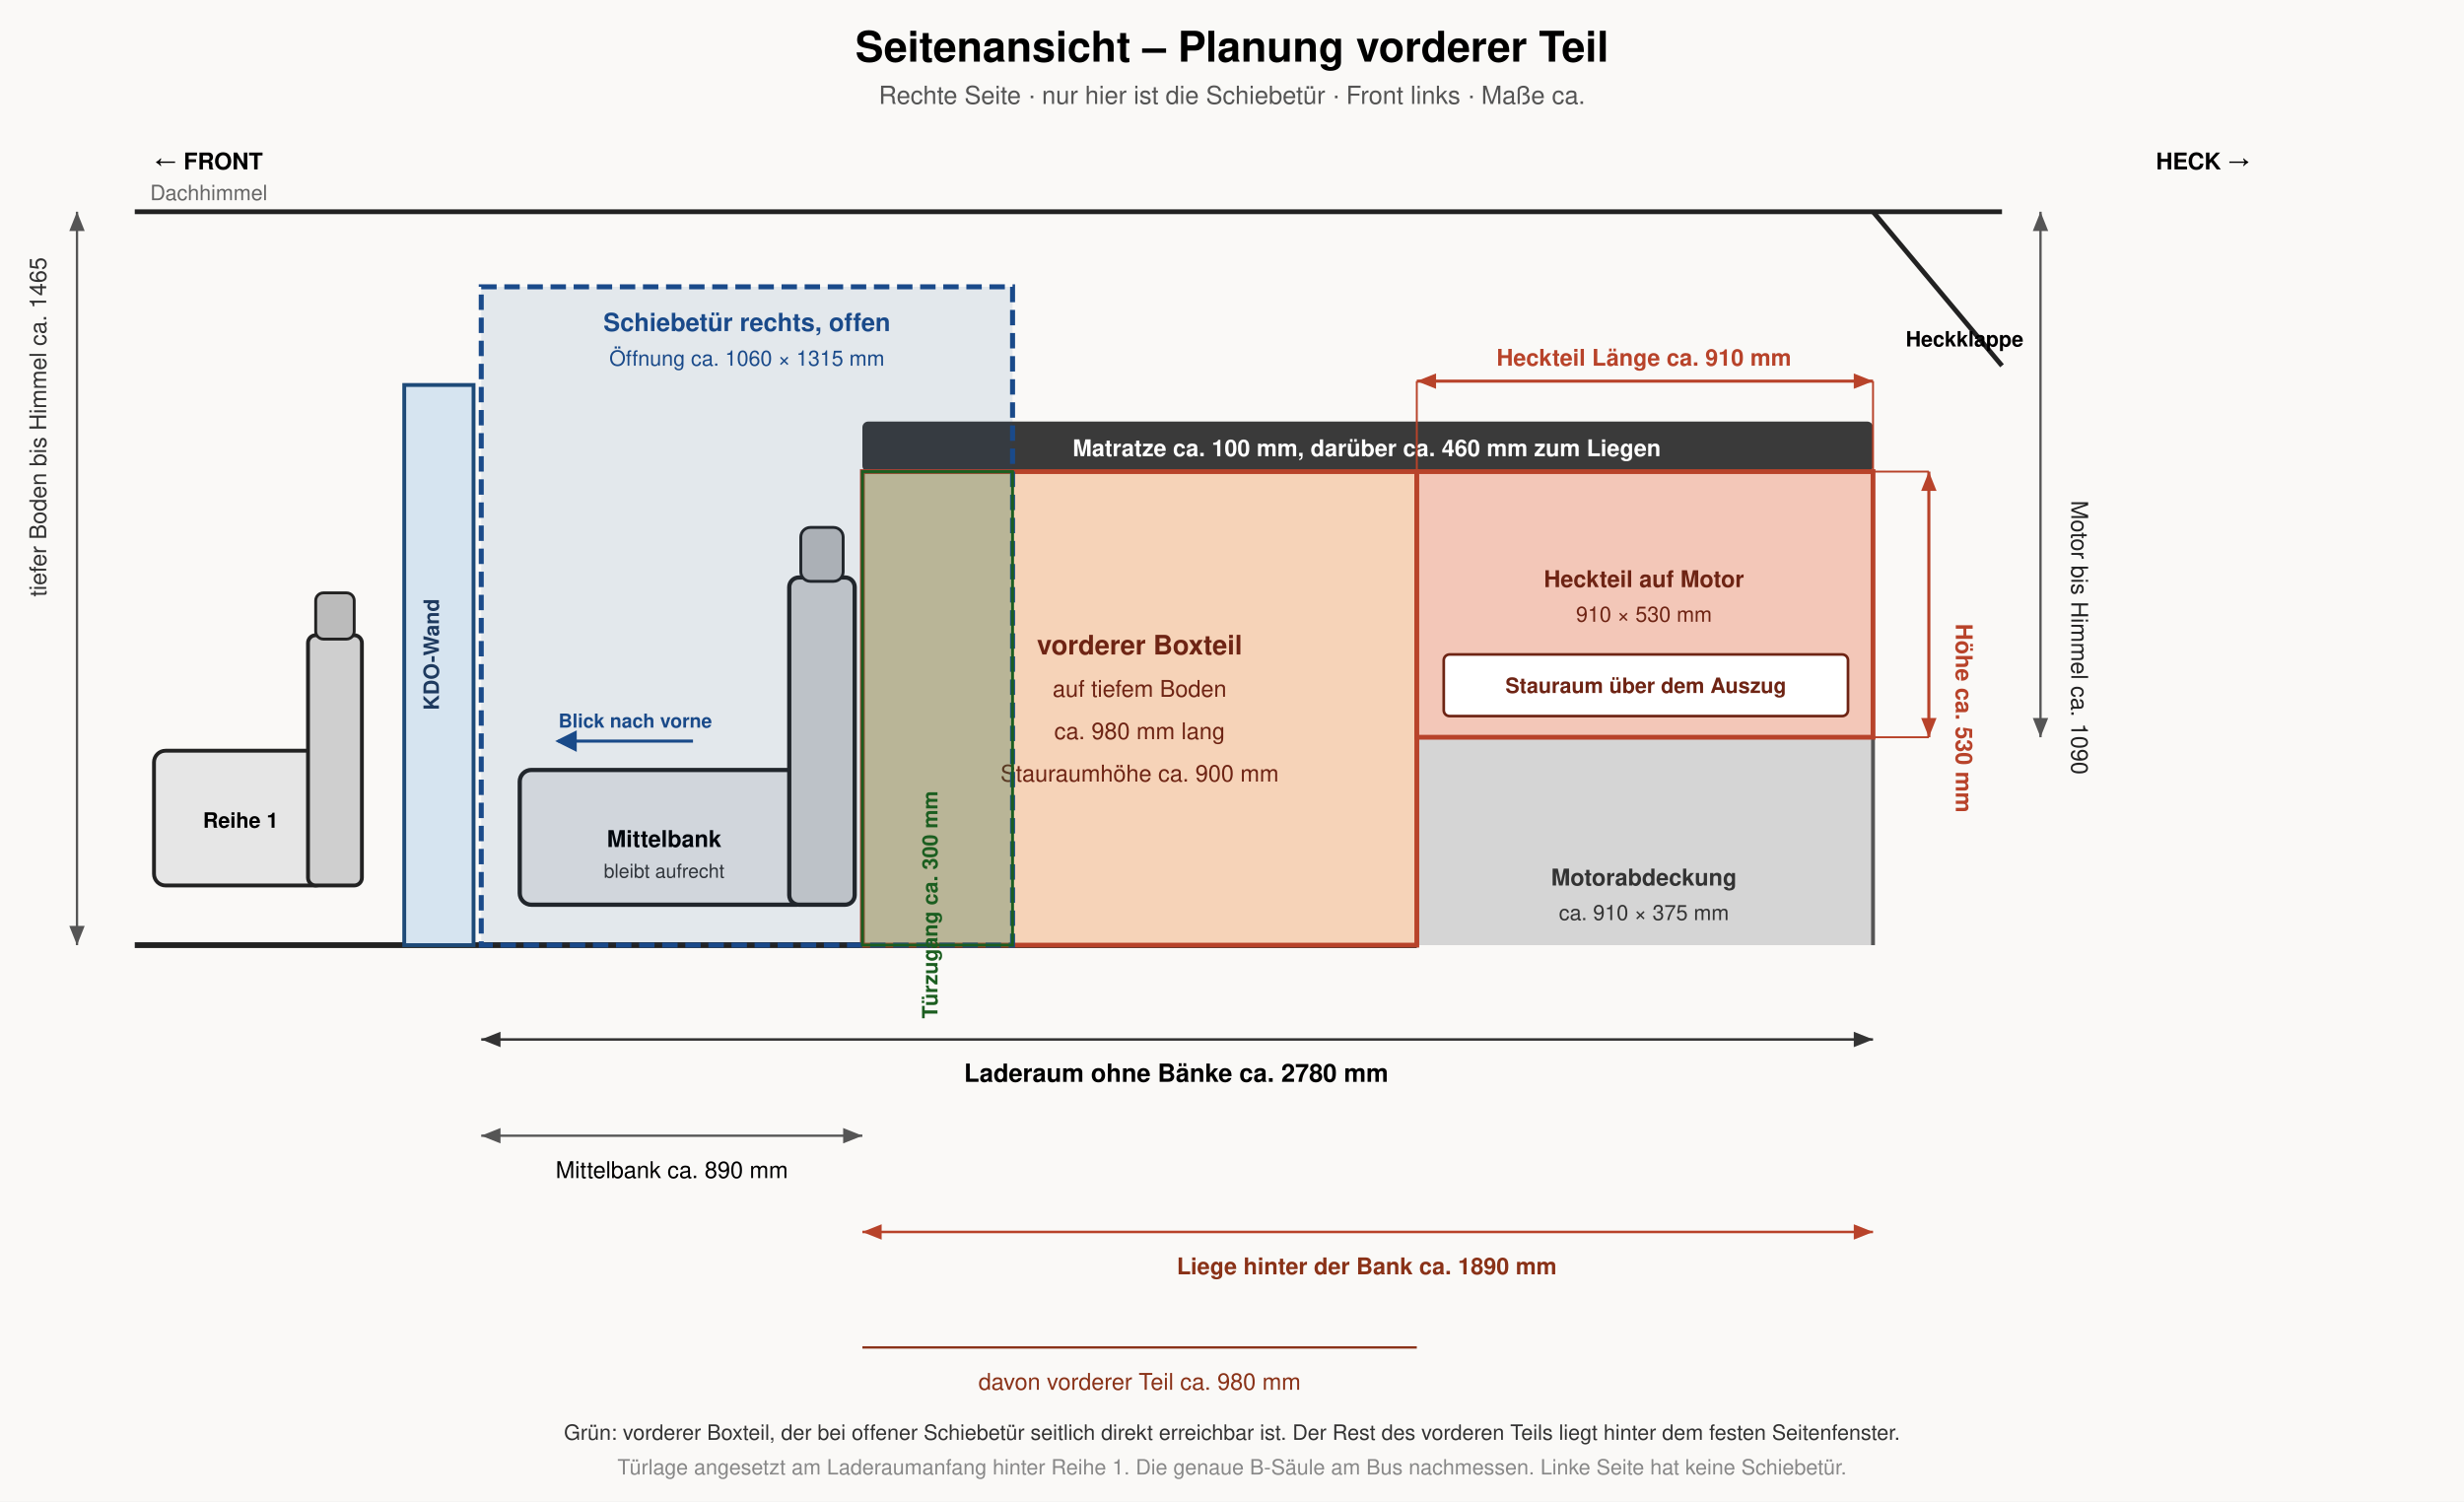
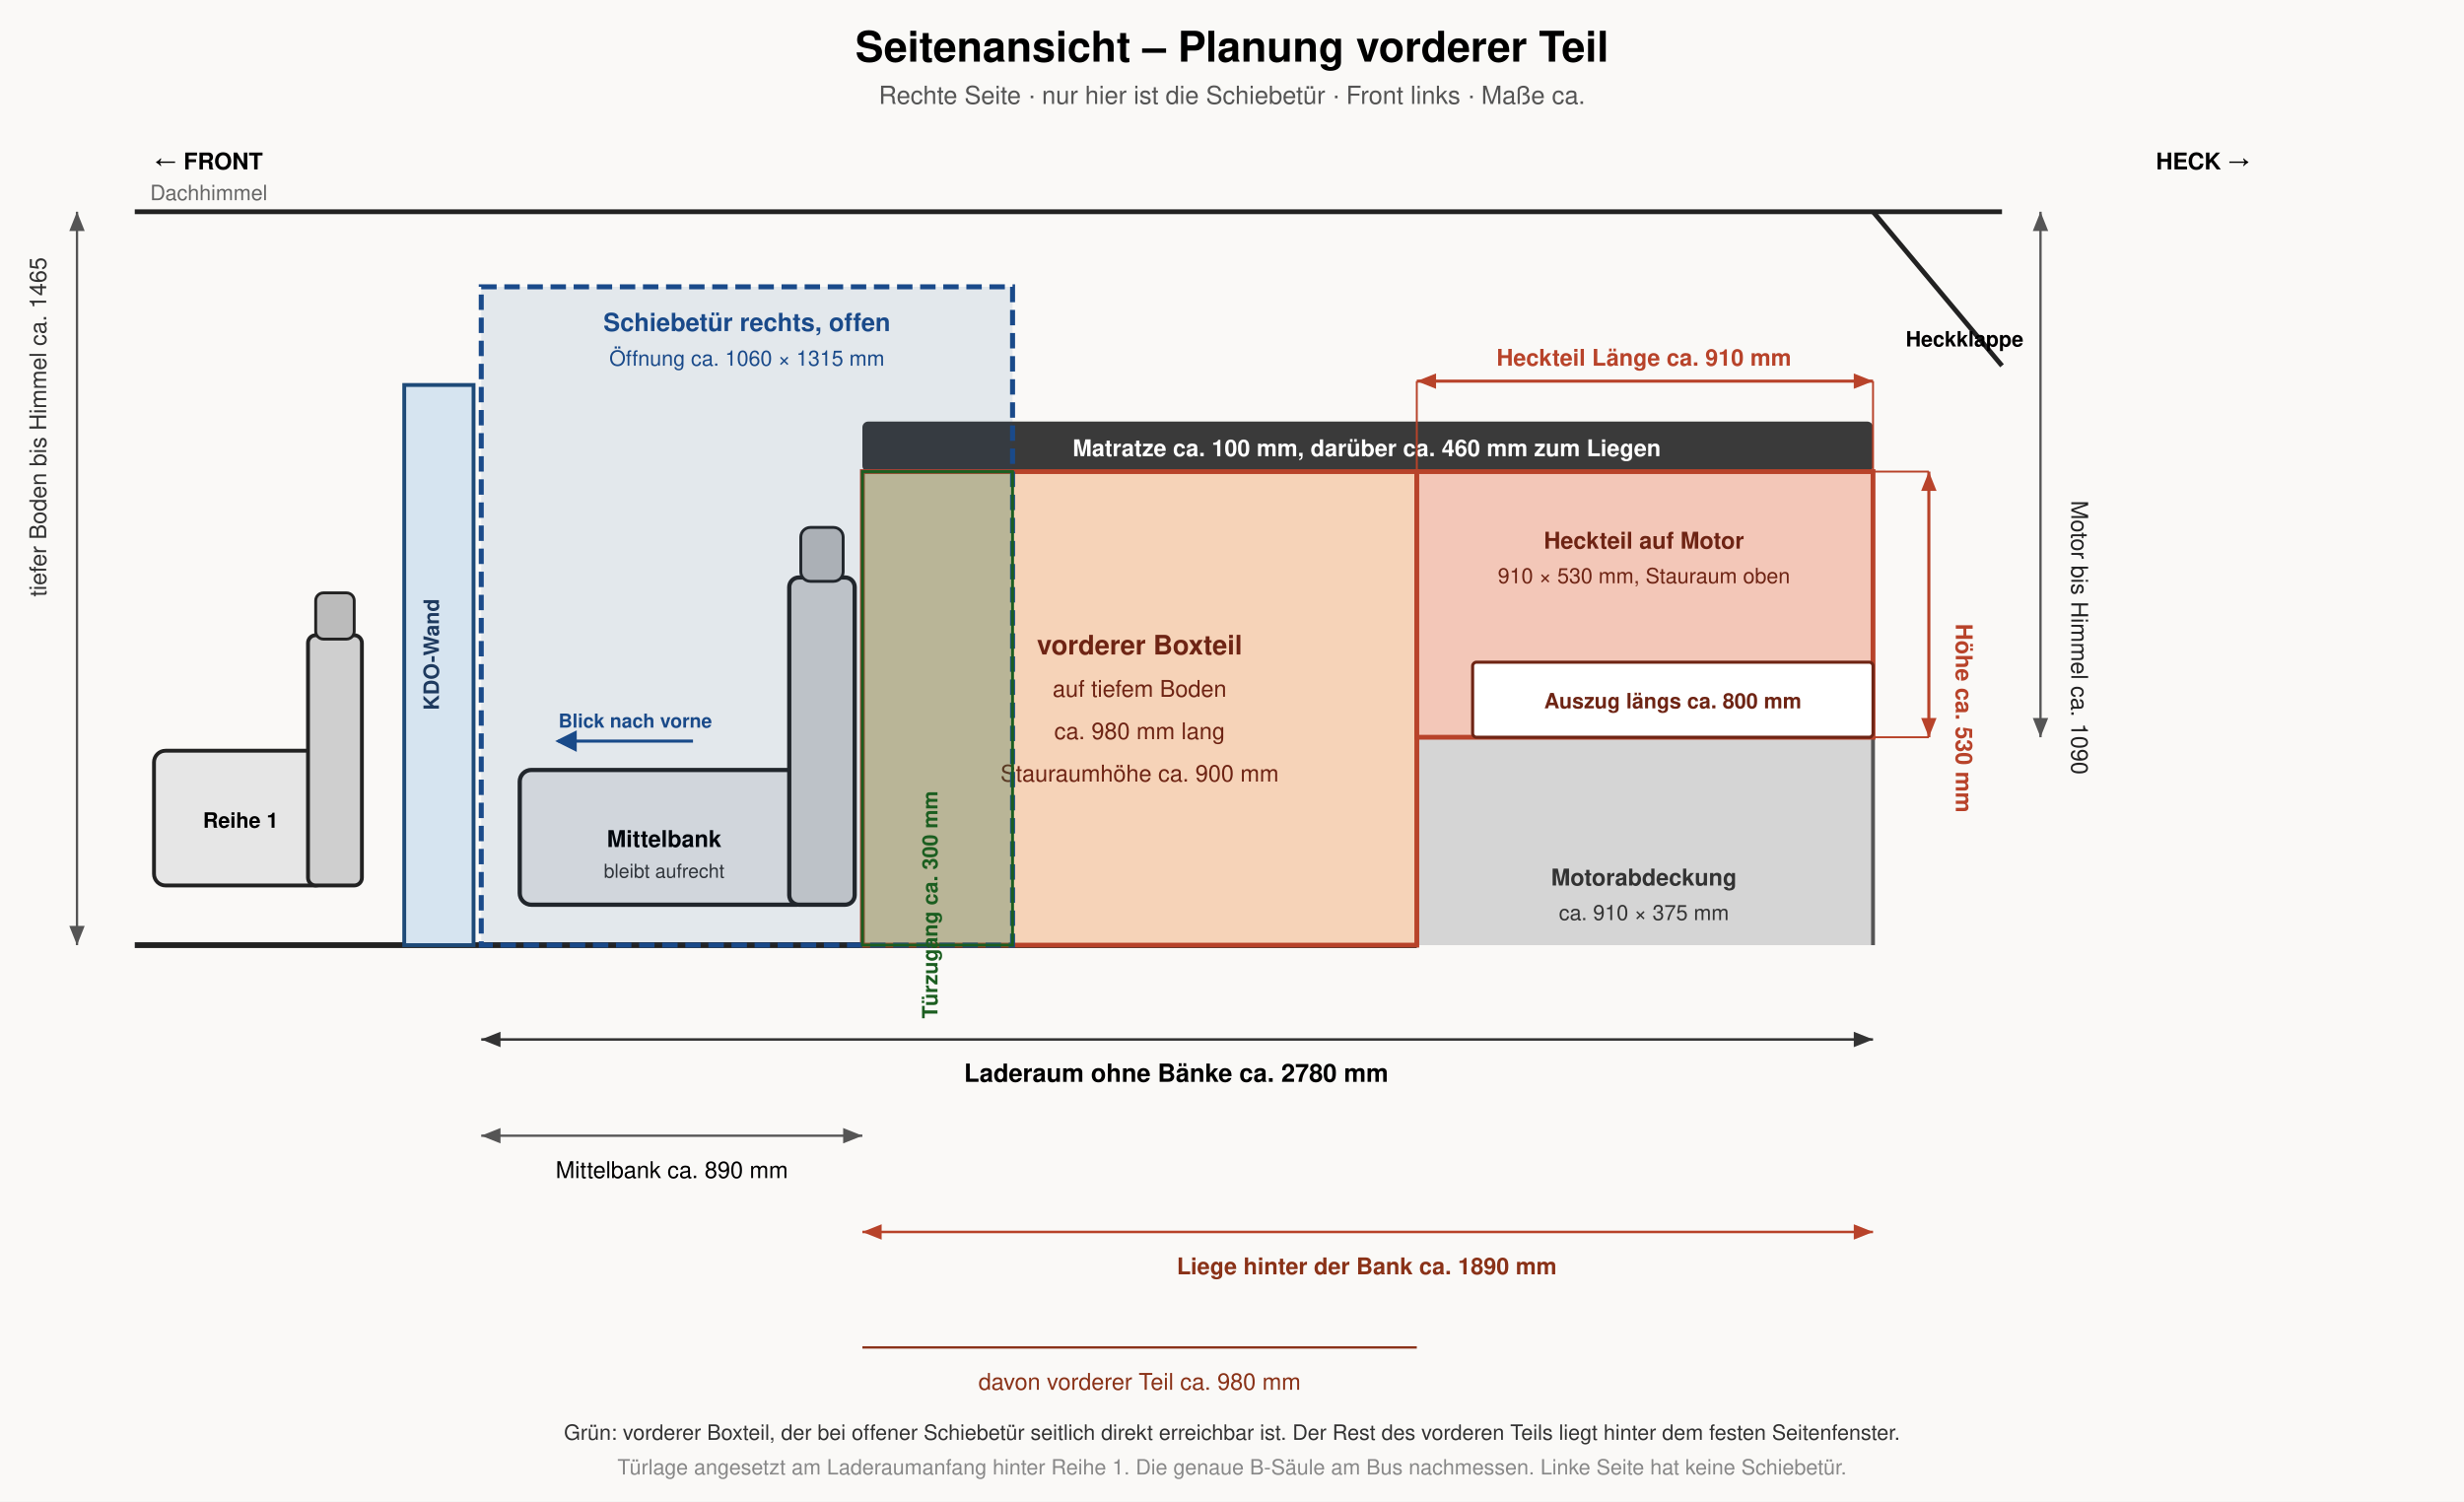
<svg xmlns="http://www.w3.org/2000/svg" viewBox="0 0 1280 780" font-family="Helvetica, Arial, sans-serif">
  <rect width="1280" height="780" fill="#faf9f7" />
  <text x="640" y="32" text-anchor="middle" font-size="22" font-weight="700">Seitenansicht – Planung vorderer Teil</text>
  <text x="640" y="54" text-anchor="middle" font-size="13" fill="#555">Rechte Seite · nur hier ist die Schiebetür · Front links · Maße ca.</text>
  <text x="80" y="88" font-size="12" font-weight="700">← FRONT</text>
  <text x="1120" y="88" font-size="12" font-weight="700">HECK →</text>
  <line x1="70" y1="110" x2="1040" y2="110" stroke="#222" stroke-width="2.5" />
  <line x1="70" y1="491" x2="736" y2="491" stroke="#222" stroke-width="3" />
  <text x="78" y="104" font-size="11" fill="#666">Dachhimmel</text>
  <path d="M736 491 L736 383 L973 383 L973 491" fill="#d5d5d5" stroke="#555" stroke-width="2" />
  <text x="854" y="460" text-anchor="middle" font-size="12" font-weight="700" fill="#333">Motorabdeckung</text>
  <text x="854" y="478" text-anchor="middle" font-size="11" fill="#333">ca. 910 × 375 mm</text>
  <rect x="80" y="390" width="90" height="70" rx="6" fill="#e6e6e6" stroke="#222" stroke-width="2" />
  <rect x="160" y="330" width="28" height="130" rx="4" fill="#cfcfcf" stroke="#222" stroke-width="2" />
  <rect x="164" y="308" width="20" height="24" rx="4" fill="#bbb" stroke="#222" stroke-width="1.5" />
  <text x="125" y="430" text-anchor="middle" font-size="11" font-weight="700">Reihe 1</text>
  <rect x="210" y="200" width="36" height="291" fill="#d6e4f0" stroke="#1e4a78" stroke-width="2" />
  <text x="228" y="340" text-anchor="middle" font-size="11" font-weight="700" fill="#1e3a5f" transform="rotate(-90 228 340)">KDO-Wand</text>
  <rect x="270" y="400" width="150" height="70" rx="6" fill="#e6e6e6" stroke="#222" stroke-width="2.2" />
  <rect x="410" y="300" width="34" height="170" rx="5" fill="#cfcfcf" stroke="#222" stroke-width="2.2" />
  <rect x="416" y="274" width="22" height="28" rx="5" fill="#bbb" stroke="#222" stroke-width="1.5" />
  <text x="345" y="440" text-anchor="middle" font-size="12" font-weight="700">Mittelbank</text>
  <text x="345" y="456" text-anchor="middle" font-size="10" fill="#333">bleibt aufrecht</text>
  <line x1="360" y1="385" x2="290" y2="385" stroke="#1a4a8a" stroke-width="1.6" marker-end="url(#fwd)" />
  <defs>
    <marker id="fwd" markerWidth="8" markerHeight="8" refX="6" refY="3.5" orient="auto">
      <path d="M0,0 L7,3.5 L0,7 Z" fill="#1a4a8a" />
    </marker>
  </defs>
  <text x="330" y="378" text-anchor="middle" font-size="10" font-weight="700" fill="#1a4a8a">Blick nach vorne</text>
  <rect x="448" y="219" width="525" height="26" rx="3" fill="#3a3a3a" />
  <text x="710" y="237" text-anchor="middle" font-size="12" font-weight="700" fill="#fff">Matratze ca. 100 mm, darüber ca. 460 mm zum Liegen</text>
  <rect x="448" y="245" width="288" height="246" fill="#f6d3b8" stroke="#b8432a" stroke-width="2.5" />
  <text x="592" y="340" text-anchor="middle" font-size="14" font-weight="700" fill="#6e2414">vorderer Boxteil</text>
  <text x="592" y="362" text-anchor="middle" font-size="12" fill="#6e2414">auf tiefem Boden</text>
  <text x="592" y="384" text-anchor="middle" font-size="12" fill="#6e2414">ca. 980 mm lang</text>
  <text x="592" y="406" text-anchor="middle" font-size="12" fill="#6e2414">Stauraumhöhe ca. 900 mm</text>
  <rect x="736" y="245" width="237" height="138" fill="#f3c7b8" stroke="#b8432a" stroke-width="2.5" />
-   <text x="854" y="305" text-anchor="middle" font-size="12" font-weight="700" fill="#6e2414">Heckteil auf Motor</text>
-   <text x="854" y="323" text-anchor="middle" font-size="11" fill="#6e2414">910 × 530 mm</text>
-   <rect x="750" y="340" width="210" height="32" rx="3" fill="#fff" stroke="#6e2414" stroke-width="1.4" />
-   <text x="855" y="360" text-anchor="middle" font-size="11" font-weight="700" fill="#6e2414">Stauraum über dem Auszug</text>
+   <text x="854" y="285" text-anchor="middle" font-size="12" font-weight="700" fill="#6e2414">Heckteil auf Motor</text>
+   <text x="854" y="303" text-anchor="middle" font-size="11" fill="#6e2414">910 × 530 mm, Stauraum oben</text>
+   <rect x="765" y="344" width="208" height="39" rx="2" fill="#fff" stroke="#6e2414" stroke-width="1.6" />
+   <text x="869" y="368" text-anchor="middle" font-size="11" font-weight="700" fill="#6e2414">Auszug längs ca. 800 mm</text>
  <rect x="250" y="149" width="276" height="342" fill="#1a4a8a" fill-opacity="0.10" stroke="#1a4a8a" stroke-width="2.6" stroke-dasharray="8 4" />
  <text x="388" y="172" text-anchor="middle" font-size="13" font-weight="700" fill="#1a4a8a">Schiebetür rechts, offen</text>
  <text x="388" y="190" text-anchor="middle" font-size="11" fill="#1a4a8a">Öffnung ca. 1060 × 1315 mm</text>
  <rect x="448" y="245" width="78" height="246" fill="#2e7d32" fill-opacity="0.22" stroke="#1b5e20" stroke-width="1.5" />
  <text x="487" y="470" text-anchor="middle" font-size="11" font-weight="700" fill="#1b5e20" transform="rotate(-90 487 470)">Türzugang ca. 300 mm</text>
  <line x1="736" y1="198" x2="973" y2="198" stroke="#b8432a" stroke-width="1.6" />
  <line x1="736" y1="198" x2="736" y2="245" stroke="#b8432a" stroke-width="1" />
  <line x1="973" y1="198" x2="973" y2="245" stroke="#b8432a" stroke-width="1" />
  <polygon points="736,198 746,194 746,202" fill="#b8432a" />
  <polygon points="973,198 963,194 963,202" fill="#b8432a" />
  <text x="854" y="190" text-anchor="middle" font-size="12" font-weight="700" fill="#b8432a">Heckteil Länge ca. 910 mm</text>
  <line x1="1002" y1="245" x2="1002" y2="383" stroke="#b8432a" stroke-width="1.6" />
  <line x1="973" y1="245" x2="1002" y2="245" stroke="#b8432a" stroke-width="1" />
  <line x1="973" y1="383" x2="1002" y2="383" stroke="#b8432a" stroke-width="1" />
  <polygon points="1002,245 998,255 1006,255" fill="#b8432a" />
  <polygon points="1002,383 998,373 1006,373" fill="#b8432a" />
  <text x="1016" y="324" transform="rotate(90 1016 324)" font-size="12" font-weight="700" fill="#b8432a">Höhe ca. 530 mm</text>
  <path d="M973 110 L1040 190" stroke="#222" stroke-width="2.5" fill="none" />
  <text x="990" y="180" font-size="11" font-weight="700">Heckklappe</text>
  <line x1="250" y1="540" x2="973" y2="540" stroke="#333" stroke-width="1.3" />
  <polygon points="250,540 260,536 260,544" fill="#333" />
  <polygon points="973,540 963,536 963,544" fill="#333" />
  <text x="611" y="562" text-anchor="middle" font-size="13" font-weight="700">Laderaum ohne Bänke ca. 2780 mm</text>
  <line x1="250" y1="590" x2="448" y2="590" stroke="#555" stroke-width="1.2" />
  <polygon points="250,590 260,586 260,594" fill="#555" />
  <polygon points="448,590 438,586 438,594" fill="#555" />
  <text x="349" y="612" text-anchor="middle" font-size="12">Mittelbank ca. 890 mm</text>
  <line x1="448" y1="640" x2="973" y2="640" stroke="#b8432a" stroke-width="1.3" />
  <polygon points="448,640 458,636 458,644" fill="#b8432a" />
  <polygon points="973,640 963,636 963,644" fill="#b8432a" />
  <text x="710" y="662" text-anchor="middle" font-size="12" font-weight="700" fill="#8a3218">Liege hinter der Bank ca. 1890 mm</text>
  <line x1="448" y1="700" x2="736" y2="700" stroke="#8a3218" stroke-width="1.2" />
  <text x="592" y="722" text-anchor="middle" font-size="12" fill="#8a3218">davon vorderer Teil ca. 980 mm</text>
  <line x1="40" y1="110" x2="40" y2="491" stroke="#555" stroke-width="1.2" />
  <polygon points="40,110 36,120 44,120" fill="#555" />
  <polygon points="40,491 36,481 44,481" fill="#555" />
  <text x="24" y="310" transform="rotate(-90 24 310)" font-size="12" fill="#333">tiefer Boden bis Himmel ca. 1465</text>
  <line x1="1060" y1="110" x2="1060" y2="383" stroke="#555" stroke-width="1.2" />
  <polygon points="1060,110 1056,120 1064,120" fill="#555" />
  <polygon points="1060,383 1056,373 1064,373" fill="#555" />
  <text x="1076" y="260" transform="rotate(90 1076 260)" font-size="12" fill="#222">Motor bis Himmel ca. 1090</text>
  <text x="640" y="748" text-anchor="middle" font-size="11" fill="#333">Grün: vorderer Boxteil, der bei offener Schiebetür seitlich direkt erreichbar ist. Der Rest des vorderen Teils liegt hinter dem festen Seitenfenster.</text>
  <text x="640" y="766" text-anchor="middle" font-size="11" fill="#888">Türlage angesetzt am Laderaumanfang hinter Reihe 1. Die genaue B-Säule am Bus nachmessen. Linke Seite hat keine Schiebetür.</text>
</svg>
